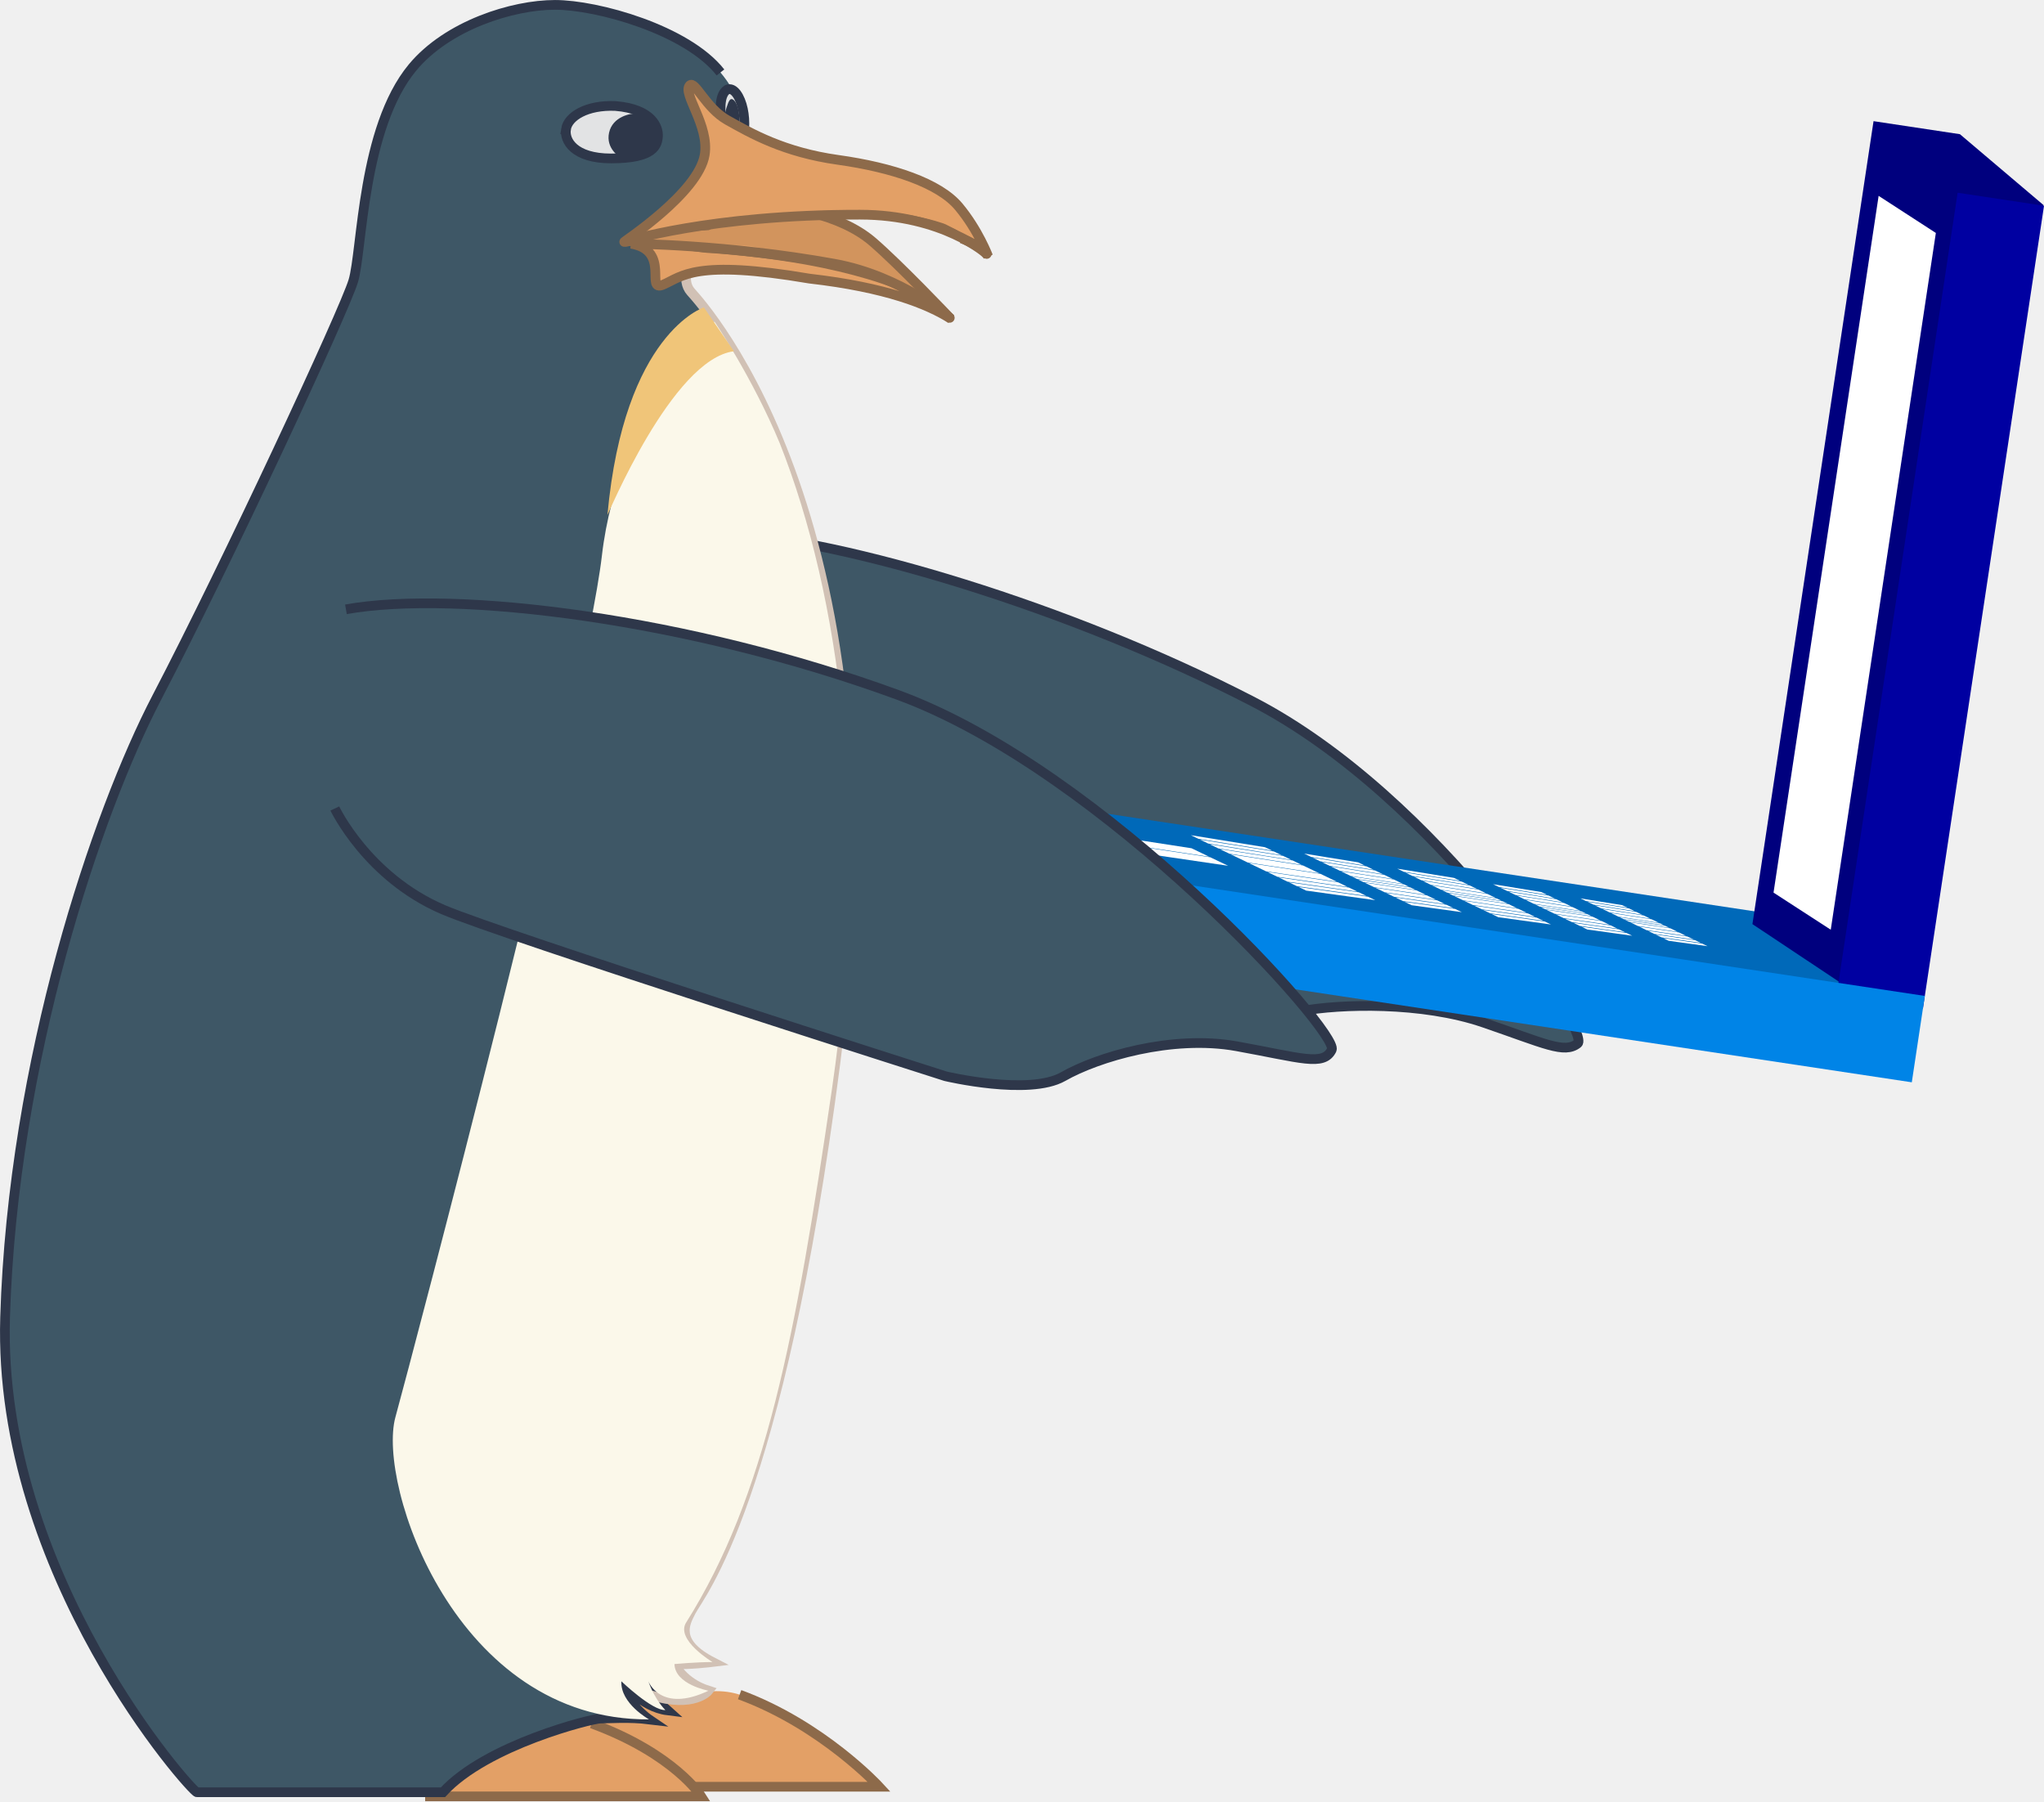
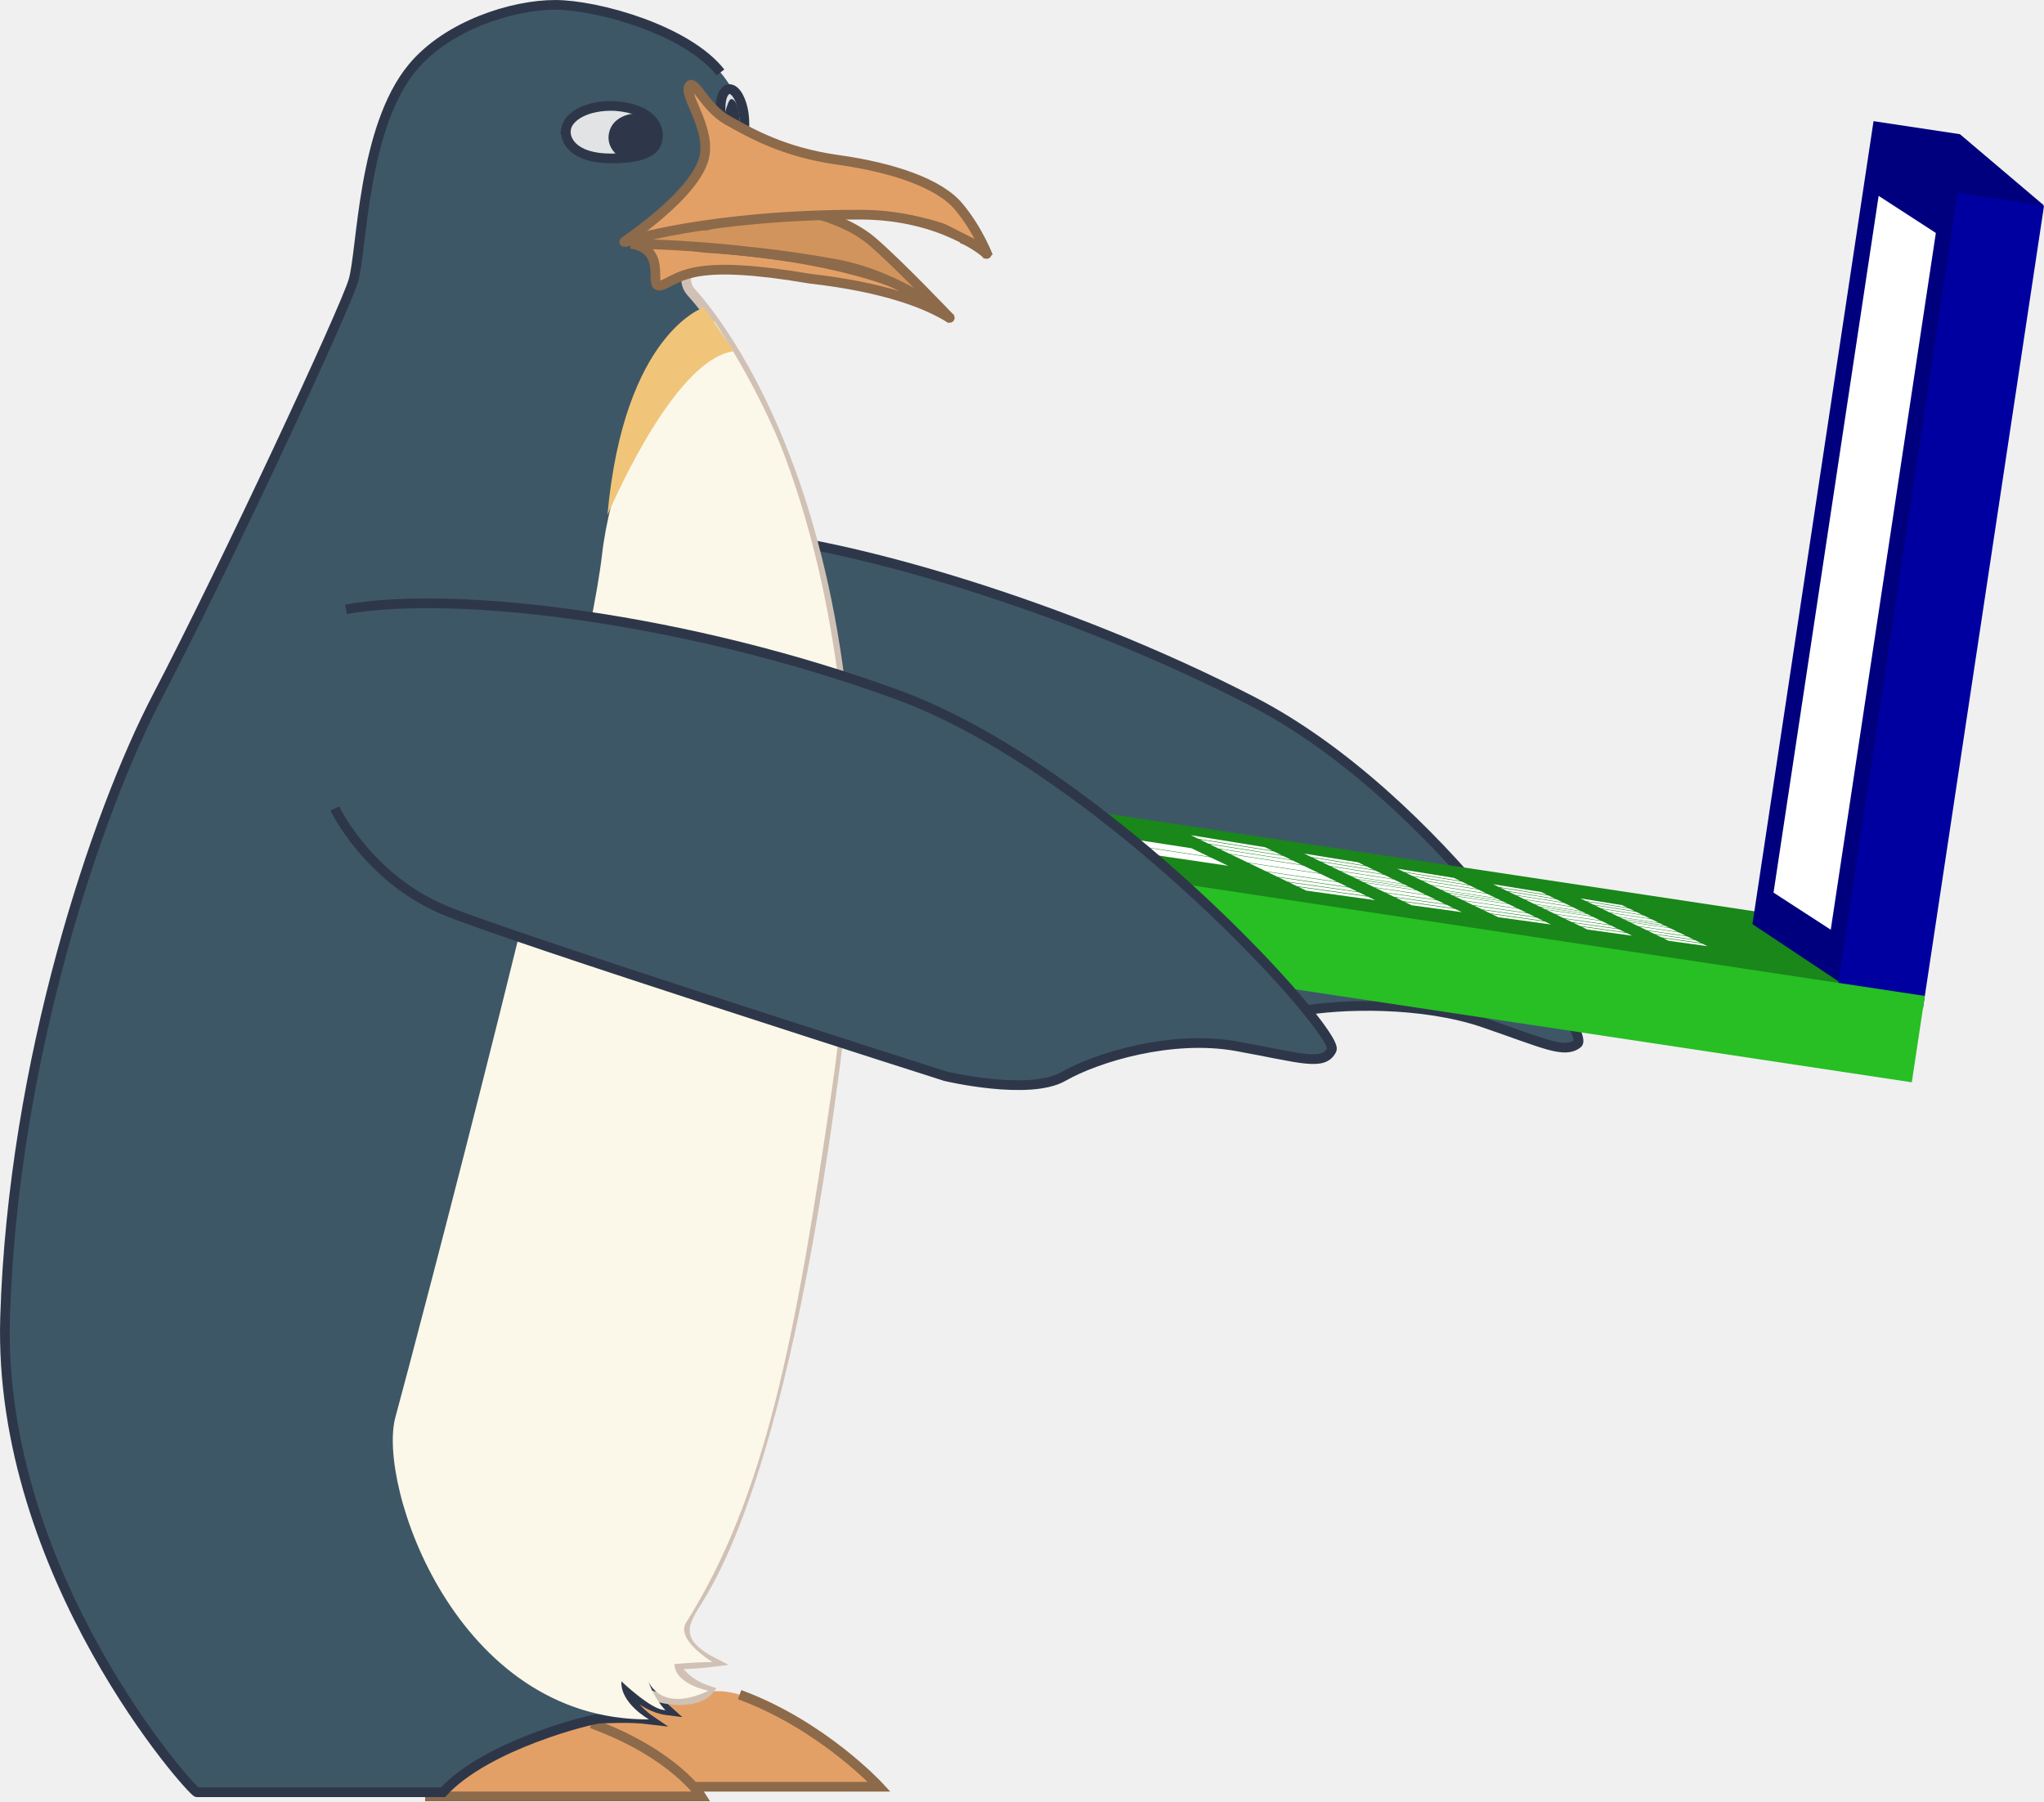
<svg xmlns="http://www.w3.org/2000/svg" version="1.1" width="105.299" height="92.792" viewBox="0,0,105.299,92.792">
  <g transform="translate(-218.0574,-133.6041)">
    <g stroke-miterlimit="10">
      <g stroke-width="0.5" stroke-linecap="butt">
        <path d="M243.263,225.58c3.93,-6.624 9.541,-4.651 9.541,-4.651c5.87,1.571 9.56,4.651 9.56,4.651h-19.1" fill="#e3a066" fill-rule="nonzero" stroke="none" />
        <path d="M252.462,220.836c5.87,1.571 9.901,4.744 9.901,4.744h-19.459" fill="none" fill-rule="evenodd" stroke="#8d6a4a" />
      </g>
      <g stroke-width="0.5" stroke-linecap="butt">
        <path d="M249.389,225.651c2.938,-6.624 7.02,-4.651 7.02,-4.651c4.276,1.571 6.943,4.651 6.943,4.651h-13.962" fill="#e3a066" fill-rule="nonzero" stroke="none" />
        <path d="M256.16,220.906c4.276,1.571 7.191,4.744 7.191,4.744h-14.225" fill="none" fill-rule="evenodd" stroke="#8d6a4a" />
      </g>
      <g stroke-width="0.5" stroke-linecap="butt">
        <path d="M255.47,161.066c6.041,0.358 17.602,3.76 27.118,8.674c9.516,4.913 17.442,17.074 16.748,17.619c-0.694,0.545 -1.694,0.006 -4.851,-1.074c-3.157,-1.081 -7.374,-0.977 -9.448,-0.584c-2.074,0.393 -6.068,-1.178 -6.068,-1.178c0,0 -20.656,-9.703 -23.289,-11.234c-3.392,-1.971 -3.97,-4.863 -3.97,-4.863" fill="#3e5766" fill-rule="nonzero" stroke="none" />
        <path d="M255.47,161.066c6.041,0.358 17.602,3.76 27.118,8.674c9.516,4.913 17.442,17.074 16.748,17.619c-0.694,0.545 -1.694,0.006 -4.851,-1.074c-3.157,-1.081 -7.374,-0.977 -9.448,-0.584c-2.074,0.393 -6.068,-1.178 -6.068,-1.178c0,0 -20.656,-9.703 -23.289,-11.234c-3.392,-1.971 -3.97,-4.863 -3.97,-4.863" fill="none" fill-rule="evenodd" stroke="#2e374a" />
      </g>
      <g stroke-width="0.5" stroke-linecap="butt">
        <path d="M240.223,226.146c3.221,-3.164 8.319,-3.754 8.319,-3.754c4.276,1.571 5.643,3.754 5.643,3.754h-13.962" fill="#e3a066" fill-rule="nonzero" stroke="none" />
        <path d="M248.541,222.392c4.276,1.571 5.643,3.754 5.643,3.754h-14.225" fill="none" fill-rule="evenodd" stroke="#8d6a4a" />
      </g>
      <path d="M255.171,137.335c0.22,0.259 0.405,0.521 0.559,0.786c0.066,0.298 0.196,0.57 0.376,0.802c1.231,3.416 -1.973,6.892 -1.973,6.892c0,0 -1.572,2.816 0.187,3.625c-0.725,13.473 -2.933,41.428 -2.959,41.898c-0.038,0.675 -0.057,28.183 0.06,28.711c0.195,0.874 1.02,1.667 1.02,1.667c-1.354,-0.169 -2.371,-1.498 -2.371,-1.498c0.27,1.181 1.423,1.962 1.423,1.962c-1.021,-0.124 -2.054,-0.046 -2.516,-0.043c-0.42,0.002 -5.865,1.35 -8.099,3.797h-12.672c-0.252,0 -10.285,-11.222 -9.884,-24.47c0.401,-13.248 4.733,-26.011 7.818,-31.929c3.582,-6.873 9.657,-19.915 10.121,-21.465c0.464,-1.55 0.451,-7.855 3.049,-10.988c1.805,-2.177 5.158,-3.227 7.341,-3.227c2.182,0 6.719,1.354 8.523,3.481z" fill="#3e5766" fill-rule="nonzero" stroke="none" stroke-width="0.5" stroke-linecap="butt" />
      <path d="M251.693,146.315c0,0 -0.456,-0.667 0.03,-1.085c0.641,-0.551 3.48,-1.933 3.48,-1.933c0,0 2.352,0.416 3.568,0.809c1.204,0.39 3.691,1.54 3.691,1.54l3.959,3.849c0,0 -3.39,-1.445 -5.988,-2.006c-2.264,-0.489 -8.739,-1.174 -8.739,-1.174z" fill="#d2945d" fill-rule="nonzero" stroke="none" stroke-width="NaN" stroke-linecap="butt" />
      <path d="M251.421,220.049c0.139,0.888 1.019,1.667 1.019,1.667c-1.354,-0.169 -2.371,-1.498 -2.371,-1.498c0.27,1.181 1.423,1.962 1.423,1.962c-1.021,-0.124 -2.054,-0.046 -2.515,-0.043c-0.42,0.002 -5.866,1.35 -8.1,3.797h-12.672c-0.252,0 -10.286,-11.222 -9.885,-24.47c0.402,-13.248 4.733,-26.011 7.818,-31.929c3.583,-6.873 9.657,-19.915 10.121,-21.465c0.464,-1.55 0.451,-7.855 3.049,-10.988c1.805,-2.177 5.159,-3.227 7.341,-3.227c2.182,0 6.8,1.287 8.524,3.481" fill="none" fill-rule="evenodd" stroke="#2e374a" stroke-width="0.5" stroke-linecap="butt" />
      <g stroke-width="0.5" stroke-linecap="butt">
        <path d="M253.614,147.038c0,0 -0.508,0.993 0.037,1.603c0.678,0.759 11.03,12.037 7.441,39.743c-2.941,22.698 -6.962,27.307 -7.438,28.24c-0.317,0.621 -0.861,1.588 1.107,2.6c0,0 -1.258,0.156 -1.959,0.103c0,0 0.422,0.951 1.751,1.374c0,0 -0.722,0.914 -2.95,0.239" fill="none" fill-rule="evenodd" stroke="#d1c1b5" />
        <g fill-rule="nonzero" stroke="none">
          <path d="M254.864,150.172c0,0 1.951,2.863 3.367,6.275c3.091,7.805 4.712,19.386 2.687,33.247c-1.868,12.784 -3.416,20.988 -7.513,27.495c-0.562,0.892 1.357,2.037 1.357,2.037c-0.839,0 -1.959,0.103 -1.959,0.103c0.025,1.055 1.751,1.374 1.751,1.374c-2.479,1.182 -3.099,-0.494 -3.099,-0.494c0.344,0.981 0.878,1.489 0.878,1.489c-0.674,0.042 -2.264,-1.48 -2.264,-1.48c-0.063,1.139 1.423,1.962 1.423,1.962c-9.98,0.065 -14.013,-12.109 -13.065,-15.568c0.948,-3.459 9.776,-36.959 10.638,-44.384c0.861,-7.426 5.801,-12.056 5.801,-12.056" fill="#fbf8ea" />
          <path d="M249.351,160.124c0.857,-9.372 4.968,-10.684 4.968,-10.684l1.547,2.259c-3.2,0.412 -6.526,8.538 -6.515,8.425" fill="#f0c579" />
        </g>
      </g>
      <path d="M256.323,139.192c0.121,0.576 0.151,1.506 -0.311,1.624c-0.541,0.139 -0.693,-0.525 -0.779,-0.99c-0.071,-0.384 -0.171,-1.372 0.275,-1.647c0.345,-0.153 0.68,0.372 0.815,1.013" fill="#e2e3e4" fill-rule="nonzero" stroke="none" stroke-width="1" stroke-linecap="butt" />
      <path d="M255.976,141.011c-0.037,0.062 -0.265,-0.022 -0.265,-0.022c0,0 -0.284,-0.243 -0.346,-0.824c-0.062,-0.581 0.159,-1.128 0.159,-1.128c0,0 0.082,-0.288 0.187,-0.325c0.105,-0.037 0.386,0.133 0.44,0.983c0.055,0.852 -0.175,1.317 -0.175,1.317" fill="#2e374a" fill-rule="nonzero" stroke="none" stroke-width="1" stroke-linecap="butt" />
      <path d="M256.019,140.858c-0.541,0.139 -0.693,-0.525 -0.779,-0.99c-0.071,-0.384 -0.171,-1.372 0.275,-1.647c0.345,-0.153 0.68,0.372 0.815,1.013c0.121,0.576 0.151,1.506 -0.311,1.624z" fill="none" fill-rule="evenodd" stroke="#2e374a" stroke-width="0.5" stroke-linecap="butt" />
      <path d="M247.217,140.215c0.102,-0.66 1.077,-1.257 2.544,-1.194c1.947,0.157 2.215,1.147 2.194,1.539c-0.026,0.476 -0.181,1.163 -2.415,1.163c-1.909,0 -2.414,-0.915 -2.322,-1.508" fill="#e2e3e4" fill-rule="nonzero" stroke="none" stroke-width="1" stroke-linecap="butt" />
      <path d="M250.001,141.702c0,0 -0.75,-0.436 -0.566,-1.266c0.185,-0.827 1.108,-1.01 1.453,-0.98c0.344,0.029 0.612,0.303 0.612,0.303c0,0 0.722,0.517 0.515,1.084c-0.207,0.568 -1.143,0.82 -1.143,0.82c0,0 -0.75,0.096 -0.871,0.038" fill="#2e374a" fill-rule="nonzero" stroke="none" stroke-width="1" stroke-linecap="butt" />
      <path d="M247.215,140.258c0.102,-0.66 1.077,-1.257 2.544,-1.194c1.947,0.157 2.215,1.147 2.194,1.539c-0.026,0.476 -0.181,1.163 -2.415,1.163c-1.909,0 -2.414,-0.915 -2.322,-1.508z" fill="none" fill-rule="evenodd" stroke="#2e374a" stroke-width="0.5" stroke-linecap="butt" />
      <path d="M258.337,144.287c0,0 2.898,0.24 4.676,1.772c1.4,1.206 3.973,3.919 3.973,3.919" fill="none" fill-rule="nonzero" stroke="#8d6a4a" stroke-width="0.5" stroke-linecap="round" />
      <g stroke-width="0.5" stroke-linecap="butt">
        <path d="M252.215,148.272c-0.945,0.406 0.419,-1.766 -1.642,-2.111c1.459,0.037 2.904,0.128 4.348,0.135c0.15,0.001 0.343,-0.017 0.554,-0.041c0.086,0.005 0.172,0.003 0.256,-0.005c0.36,0.003 0.729,-0.023 1.107,0.055c0.305,0.063 3.169,0.601 4.057,0.86c1.835,0.536 4.098,1.06 5.647,2.417c0.164,0.143 0.336,0.292 0.506,0.449c-1.18,-0.753 -3.346,-1.624 -7.282,-2.073c-5.925,-1.008 -6.56,-0.113 -7.552,0.314z" fill="#e3a066" fill-rule="nonzero" stroke="none" />
        <path d="M252.967,146.292c0.155,-0.007 0.332,-0.015 0.528,-0.025c0.476,0.015 0.951,0.027 1.426,0.029c0.05,0 0.106,-0.002 0.165,-0.005c1.278,0.1 2.868,0.271 4.495,0.563c0.541,0.116 1.029,0.227 1.314,0.311c1.835,0.536 4.098,1.06 5.647,2.417c0.087,0.077 0.177,0.155 0.268,0.235c-0.27,-0.162 -0.575,-0.332 -0.9,-0.538c-0.343,-0.194 -0.723,-0.384 -1.134,-0.567c-0.414,-0.175 -0.854,-0.349 -1.317,-0.505c-0.927,-0.313 -1.936,-0.575 -2.955,-0.789c-2.038,-0.429 -4.111,-0.652 -5.665,-0.767c-0.39,-0.011 -0.745,-0.061 -1.06,-0.111c-0.315,-0.041 -0.591,-0.075 -0.817,-0.104c-0.227,-0.027 -0.406,-0.048 -0.528,-0.062c-0.12,-0.014 -0.187,-0.015 -0.187,-0.015z" fill="#8d6a4a" fill-rule="nonzero" stroke="none" />
        <path d="M261.032,147.19c3.508,0.635 6.016,2.841 6.016,2.841c-1.18,-0.753 -3.346,-1.624 -7.282,-2.073c-5.925,-1.008 -6.56,-0.113 -7.552,0.314c-0.945,0.406 0.419,-1.766 -1.642,-2.111c0,0 4.954,0.032 10.459,1.029z" fill="none" fill-rule="evenodd" stroke="#8d6a4a" />
      </g>
      <g stroke-width="0.5">
        <path d="M252.644,144.126c0.646,-0.699 1.717,-2.544 1.717,-2.544c0.25,-1.517 -1.168,-3.162 -0.77,-3.579c0.265,-0.278 0.819,1.166 1.944,1.794c1.204,0.672 2.892,1.651 5.696,2.043c2.804,0.392 5.211,1.201 6.219,2.412c1.008,1.211 1.512,2.557 1.512,2.557c0,0 -0.276,-0.497 -1.366,-0.923c-0.456,-0.3 -1.042,-0.498 -1.667,-0.63c-0.65,-0.323 -1.69,-0.354 -2.261,-0.451c-2.174,-0.368 -4.421,-0.017 -6.632,0.046c-0.134,0.004 -0.268,0.029 -0.402,0.064c-0.227,0.005 -0.449,0.09 -0.666,0.191c-0.109,0.025 -0.218,0.042 -0.326,0.043l-0.008,-0.006c-0.082,0.022 -0.182,0.052 -0.294,0.09c-0.275,0.015 -0.536,0.096 -0.771,0.23c-1.394,0.052 -2.339,0.18 -3.581,0.567c-0.209,-0.028 -0.463,-0.02 -0.771,0.035c0,0 1.702,-1.155 2.428,-1.941z" fill="#e3a066" fill-rule="nonzero" stroke="none" stroke-linecap="butt" />
        <path d="M267.387,145.76c-0.42,-0.231 -0.924,-0.391 -1.457,-0.504c-0.65,-0.323 -1.69,-0.354 -2.261,-0.451c-2.174,-0.368 -4.421,-0.017 -6.632,0.046c-0.134,0.004 -0.268,0.029 -0.402,0.064c-0.227,0.005 -0.449,0.09 -0.666,0.191c-0.109,0.025 -0.218,0.042 -0.326,0.043l-0.008,-0.006c-0.082,0.022 -0.182,0.052 -0.294,0.09c-0.275,0.015 -0.536,0.096 -0.771,0.23c-0.661,0.025 -1.221,0.066 -1.76,0.145l0.111,-0.038c0.223,-0.066 0.495,-0.146 0.806,-0.238c0.156,-0.044 0.323,-0.09 0.498,-0.139c0.176,-0.046 0.364,-0.061 0.558,-0.1c1.557,-0.265 3.642,-0.552 5.736,-0.628c1.047,-0.039 2.094,-0.027 3.073,0.055c0.49,0.041 0.96,0.105 1.405,0.177c0.444,0.081 0.862,0.178 1.243,0.287c0.187,0.067 0.375,0.104 0.541,0.181c0.163,0.083 0.319,0.162 0.464,0.235c0.283,0.17 0.527,0.316 0.712,0.468c0.194,0.134 0.323,0.276 0.415,0.363c0.091,0.089 0.14,0.136 0.14,0.136c0,0 -0.056,-0.036 -0.161,-0.105c-0.104,-0.068 -0.253,-0.172 -0.459,-0.271c-0.141,-0.082 -0.312,-0.156 -0.505,-0.232z" fill="#8d6a4a" fill-rule="nonzero" stroke="none" stroke-linecap="butt" />
        <path d="M250.987,146.031c-0.209,-0.028 -0.463,-0.02 -0.771,0.035c-0.088,0.016 3.818,-2.501 4.145,-4.484c0.25,-1.517 -1.168,-3.162 -0.77,-3.579c0.265,-0.278 0.819,1.166 1.944,1.794c1.204,0.672 2.892,1.651 5.696,2.043c2.804,0.392 5.211,1.201 6.219,2.412c1.008,1.211 1.512,2.557 1.512,2.557c0,0 -0.276,-0.497 -1.366,-0.923" fill="none" fill-rule="evenodd" stroke="#8d6a4a" stroke-linecap="butt" />
        <path d="M250.987,146.031c-0.209,-0.028 -0.463,-0.02 -0.771,0.035c0,0 4.385,-1.41 12.148,-1.403c4.276,0.004 6.526,2.023 6.526,2.023" fill="none" fill-rule="nonzero" stroke="#8d6a4a" stroke-linecap="round" />
      </g>
      <g fill-rule="nonzero" stroke="none" stroke-linecap="butt">
-         <path d="M259.477,177.718l0.671,-4.45l56,8.446l-0.671,4.45l-51.62,-4.853z" fill="#0069b9" stroke-width="0" />
+         <path d="M259.477,177.718l0.671,-4.45l56,8.446l-0.671,4.45l-51.62,-4.853z" fill="#19871a" stroke-width="0" />
        <path d="M308.336,181.211l6.239,-41.365l4.45,0.671l4.304,3.649l-9.294,40.837z" fill="#00007e" stroke-width="0" />
        <path d="M312.668,184.898l6.239,-41.365l4.45,0.671l-6.239,41.365z" fill="#0000a1" stroke-width="0" />
-         <path d="M263.809,181.406l0.671,-4.45l52.737,7.954l-0.671,4.45z" fill="#0084e7" stroke-width="0" />
+         <path d="M263.809,181.406l0.671,-4.45l52.737,7.954l-0.671,4.45z" fill="#27bf24" stroke-width="0" />
        <path d="M309.423,179.588l5.414,-35.894l2.948,1.911l-5.414,35.894z" fill="#ffffff" stroke-width="0" />
        <g fill="#ffffff" stroke-width="1">
          <path d="M297.364,180.304l-0.232,-0.111l2.408,0.366l0.222,0.107z" />
          <path d="M296.192,179.74l2.441,0.382l0.378,0.181l-2.424,-0.374z" />
          <path d="M305.304,182.002l-2.026,-0.288l-0.333,-0.16l2.039,0.295z" />
          <path d="M298.14,180.676l-0.428,-0.206l2.388,0.357l0.411,0.198z" />
          <path d="M297.655,180.443l-0.235,-0.113l2.398,0.361l0.225,0.108z" />
          <path d="M289.802,178.883l-2.715,-0.419l-0.461,-0.222l2.734,0.428z" />
          <path d="M299.042,181.11l-0.361,-0.173l2.354,0.34l0.345,0.166z" />
          <path d="M298.614,180.904l-0.414,-0.199l2.371,0.348l0.397,0.191z" />
          <path d="M296.646,179.959l2.424,0.374l0.413,0.199l-2.408,-0.366z" />
          <path d="M290.654,179.292l-2.685,-0.405l-0.272,-0.131l2.696,0.41z" />
          <path d="M302.435,181.308l-0.397,-0.191l2.069,0.309l0.382,0.184z" />
          <path d="M288.298,179.046l-0.273,-0.131l2.685,0.405l0.262,0.126z" />
          <path d="M301.981,181.09l-0.217,-0.104l2.077,0.313l0.208,0.1z" />
          <path d="M302.729,180.764l0.349,0.168l-2.1,-0.324l-0.364,-0.175z" />
          <path d="M295.698,179.503l-0.333,-0.16l2.471,0.397l0.319,0.153z" />
          <path d="M302.878,181.521l-0.383,-0.184l2.054,0.302l0.369,0.177z" />
          <path d="M287.641,178.73l-0.494,-0.237l2.715,0.419l0.475,0.228z" />
          <path d="M302.348,180.581l0.315,0.151l-2.115,-0.331l-0.328,-0.158z" />
          <path d="M293.429,179.984l-0.463,-0.222l2.807,0.419l0.442,0.213z" />
          <path d="M293.937,180.228l-0.447,-0.215l2.787,0.41l0.428,0.205z" />
          <path d="M305.378,182.037l0.288,0.139l-2.014,-0.283l-0.301,-0.144z" />
          <path d="M294.395,180.448l-0.391,-0.188l2.767,0.4l0.373,0.179z" />
          <path d="M288.824,178.412l-2.75,-0.436l-0.39,-0.187l2.767,0.444z" />
          <path d="M300.147,180.208l-0.307,-0.148l2.141,0.344l0.294,0.141z" />
          <path d="M290.817,178.729l-0.362,-0.174l2.905,0.466l0.345,0.166z" />
          <path d="M301.455,181.479l0.312,0.15l-2.324,-0.326l-0.326,-0.157z" />
          <path d="M295.771,179.538l2.456,0.39l0.34,0.163l-2.441,-0.382z" />
          <path d="M289.294,178.638l-2.734,-0.428l-0.414,-0.199l2.75,0.436z" />
          <path d="M292.91,179.735l-0.254,-0.122l2.819,0.425l0.242,0.117z" />
          <path d="M290.89,178.764l2.888,0.458l0.367,0.176l-2.87,-0.449z" />
          <path d="M292.6,179.585l-0.252,-0.121l2.831,0.431l0.24,0.115z" />
          <path d="M291.769,179.186l-0.428,-0.206l2.87,0.449l0.408,0.196z" />
          <path d="M291.829,179.215l2.85,0.44l0.443,0.213l-2.831,-0.431z" />
          <path d="M301.708,180.958l-0.213,-0.103l2.086,0.317l0.205,0.098z" />
          <path d="M285.602,177.75l-0.36,-0.173l2.781,0.451l0.345,0.166z" />
          <path d="M285.122,178.16l-3.73,-0.576l-0.501,-0.241l3.757,0.588z" />
          <path d="M297.639,181.077l0.319,0.153l-2.717,-0.376l-0.334,-0.161z" />
          <path d="M291.506,179.701l-2.655,-0.39l-0.496,-0.238l2.674,0.399z" />
          <path d="M288.533,179.799l0.371,0.178l-3.556,-0.492l-0.391,-0.188z" />
          <path d="M282.336,178.038l-0.861,-0.414l-0.024,-0.011l3.73,0.576l0.844,0.405z" />
          <path d="M290.374,178.516l-0.334,-0.161l2.92,0.474l0.319,0.153z" />
          <path d="M293.02,180.429l0.345,0.166l-2.588,-0.358l-0.36,-0.173z" />
          <path d="M299.759,180.022l-0.285,-0.137l2.152,0.349l0.273,0.131z" />
          <path d="M283.281,178.492l-0.889,-0.427l3.69,0.556l0.847,0.407z" />
          <path d="M295.283,179.303l-0.308,-0.148l2.484,0.403l0.295,0.142z" />
          <path d="M284.874,179.258l-0.416,-0.2l3.599,0.512l0.394,0.189z" />
          <path d="M301.849,181.668l0.294,0.141l-2.311,-0.32l-0.308,-0.148z" />
          <path d="M303.735,181.933l2.014,0.283l0.272,0.131l-2.002,-0.277z" />
          <path d="M292.027,179.952l-2.636,-0.381l-0.48,-0.231l2.655,0.39z" />
          <path d="M292.571,180.213l0.366,0.176l-2.603,-0.365l-0.382,-0.184z" />
          <path d="M284.581,177.9l-3.757,-0.588l-0.449,-0.216l3.78,0.599z" />
          <path d="M287.983,179.535l-3.599,-0.512l-0.456,-0.219l3.622,0.524z" />
          <path d="M297.218,180.875l0.338,0.162l-2.733,-0.383l-0.355,-0.171z" />
          <path d="M301.038,180.636l2.1,0.324l0.024,0.011l0.362,0.174l-2.086,-0.317z" />
          <path d="M287.483,179.295l-3.622,-0.524l-0.519,-0.25l3.648,0.536z" />
          <path d="M292.497,180.178l-2.619,-0.373l-0.42,-0.202l2.636,0.381z" />
          <path d="M283.599,177.428l-3.802,-0.61l-0.39,-0.188l3.822,0.62z" />
          <path d="M284.082,177.66l-3.78,-0.599l-0.424,-0.204l3.802,0.61z" />
          <path d="M274.931,176.922l-0.966,-0.464l5.476,0.845c0.008,0.004 0.016,0.008 0.024,0.011c0.333,0.16 0.628,0.302 0.885,0.425z" />
          <path d="M274.035,177.133l-3.503,-0.515l-2.098,-1.007l-0.024,-0.011l3.586,0.554z" />
          <path d="M281.329,178.206l-5.37,-0.789l-0.972,-0.467l5.418,0.817c0.427,0.204 0.738,0.353 0.924,0.44z" />
        </g>
      </g>
      <g stroke-width="0.5" stroke-linecap="butt">
        <path d="M235.879,164.993c5.711,-1.018 17.709,0.484 28.415,4.403c10.706,3.919 22.795,17.428 22.37,18.289c-0.426,0.861 -1.559,0.421 -4.895,-0.182c-3.336,-0.603 -7.184,0.557 -8.942,1.562c-1.758,1.005 -6.058,-0.017 -6.058,-0.017c0,0 -22.861,-7.285 -25.891,-8.587c-3.903,-1.676 -5.572,-5.207 -5.572,-5.207" fill="#3e5766" fill-rule="nonzero" stroke="none" />
        <path d="M235.879,164.993c5.711,-1.018 17.709,0.484 28.415,4.403c10.706,3.919 22.795,17.428 22.37,18.289c-0.426,0.861 -1.559,0.421 -4.895,-0.182c-3.336,-0.603 -7.184,0.557 -8.942,1.562c-1.758,1.005 -6.058,-0.017 -6.058,-0.017c0,0 -22.861,-7.285 -25.891,-8.587c-3.903,-1.676 -5.572,-5.207 -5.572,-5.207" fill="none" fill-rule="evenodd" stroke="#2e374a" />
      </g>
    </g>
  </g>
</svg>
